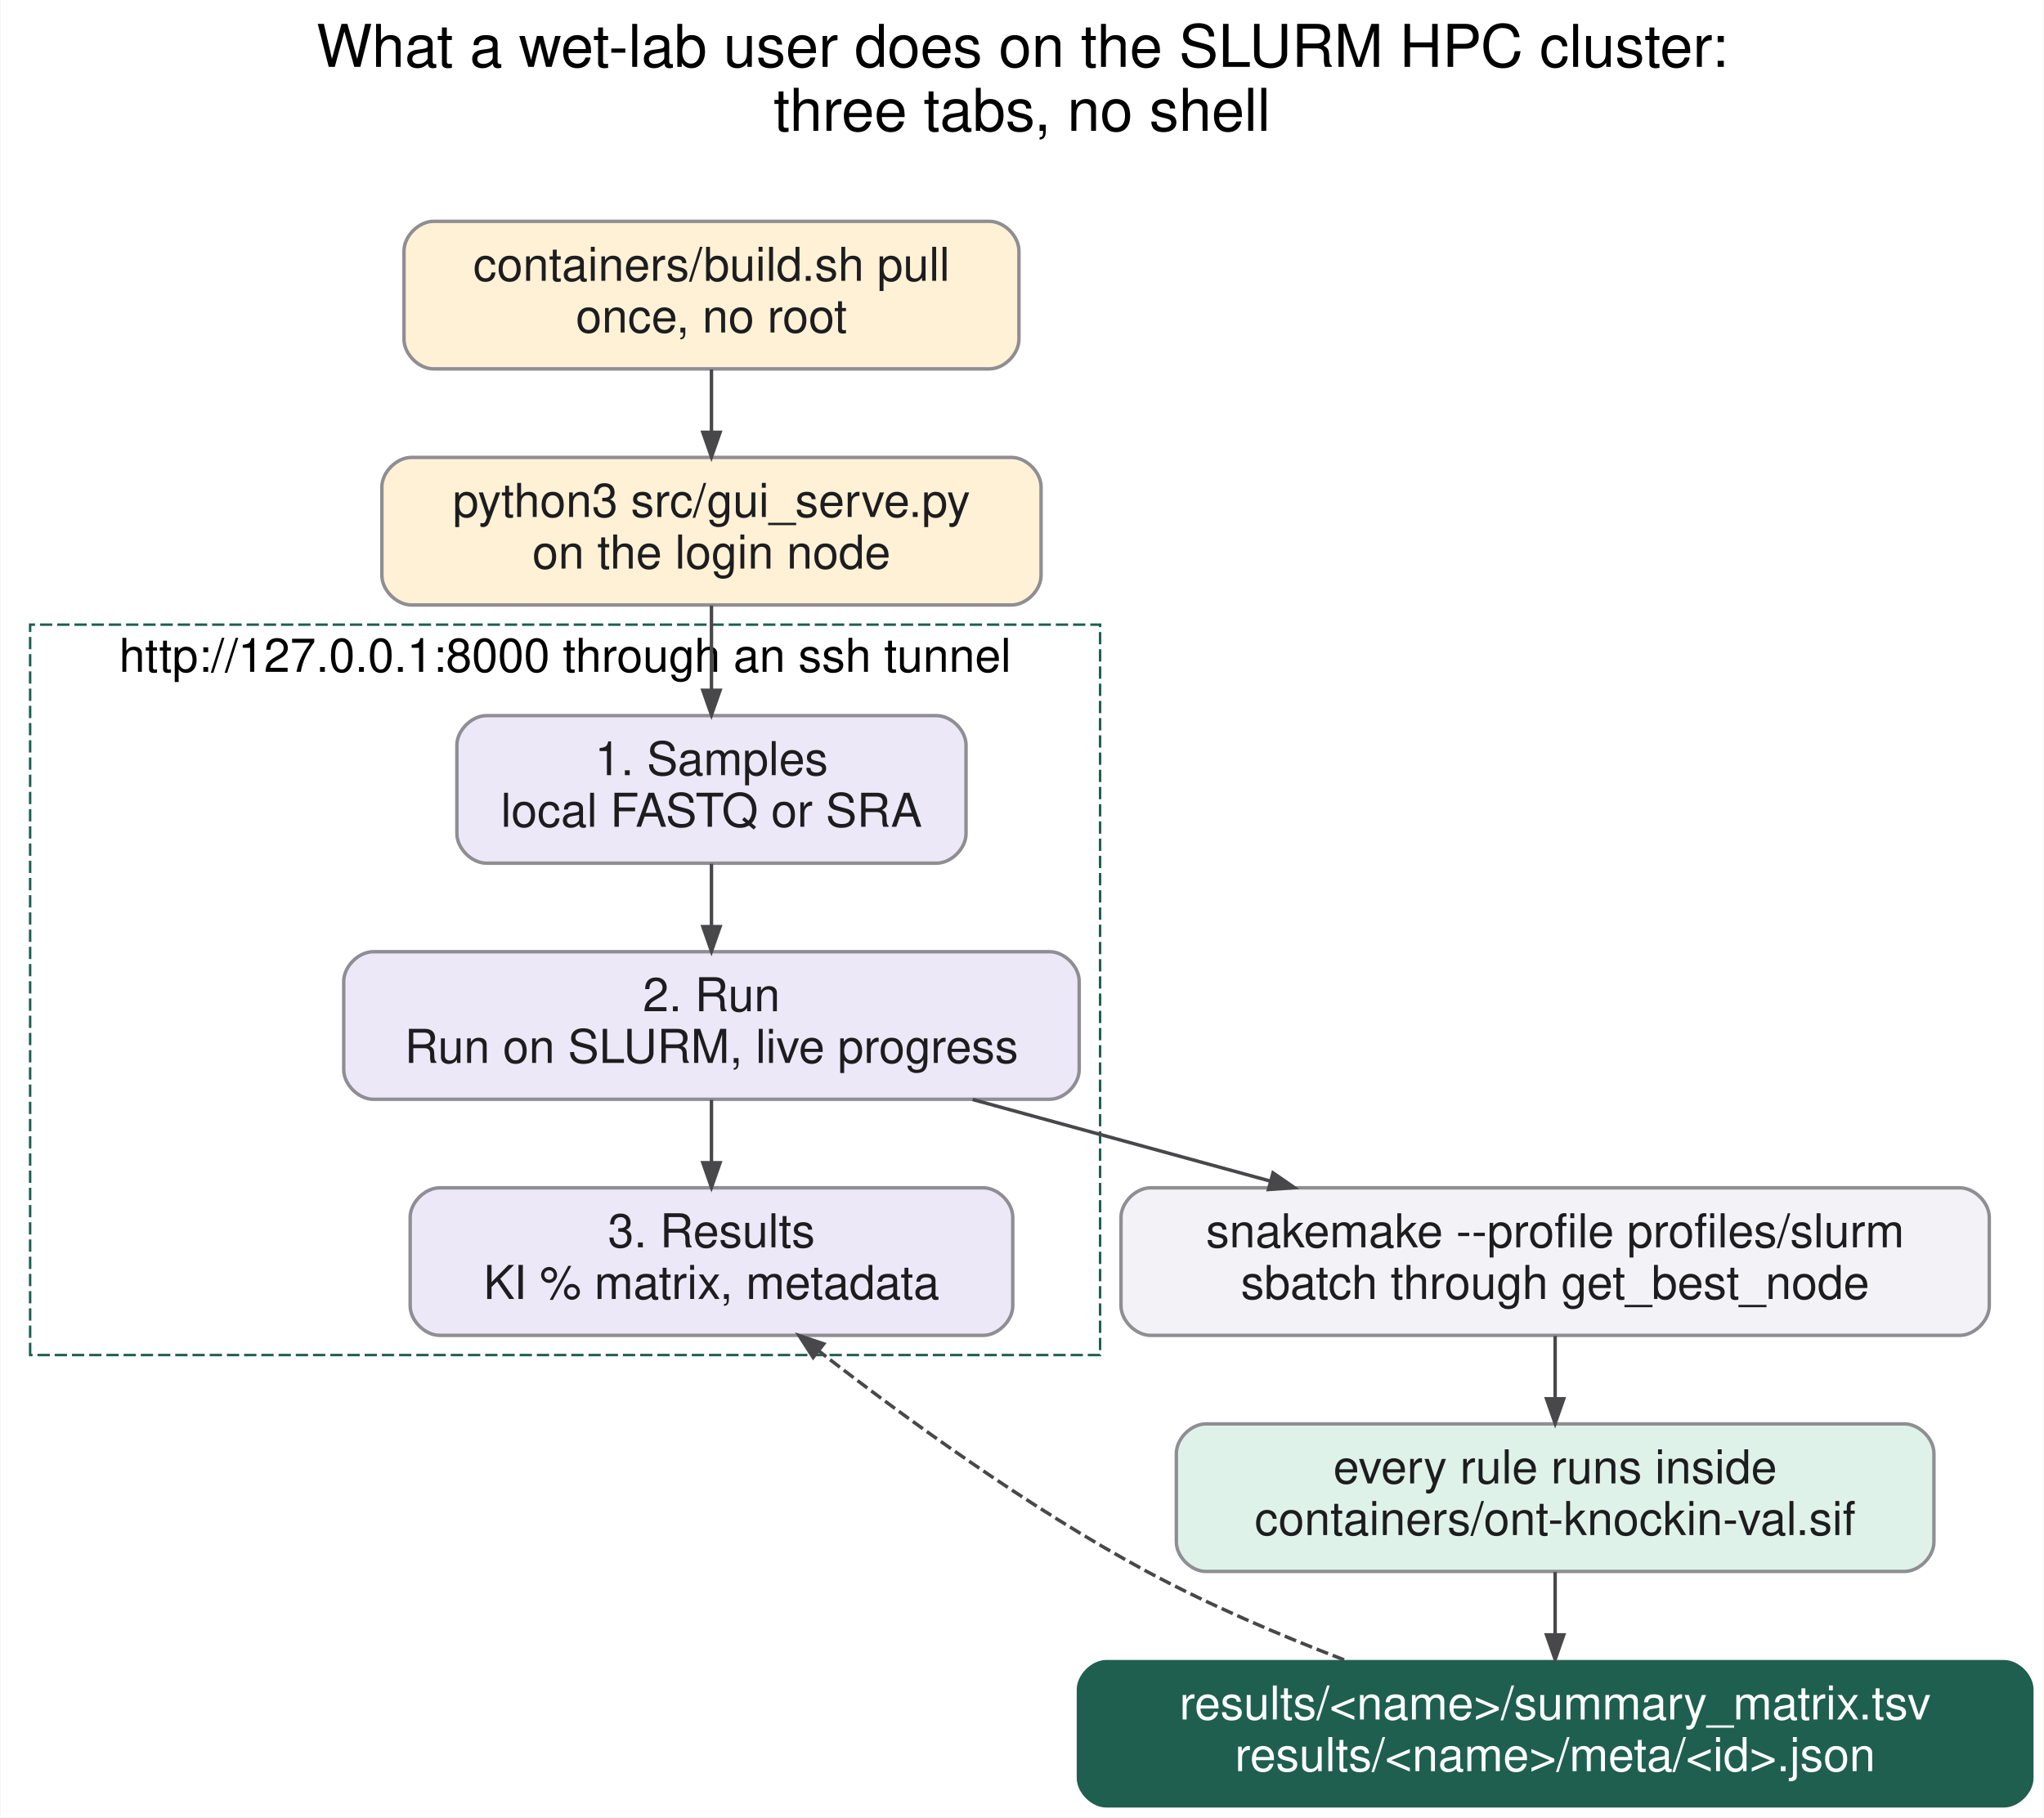
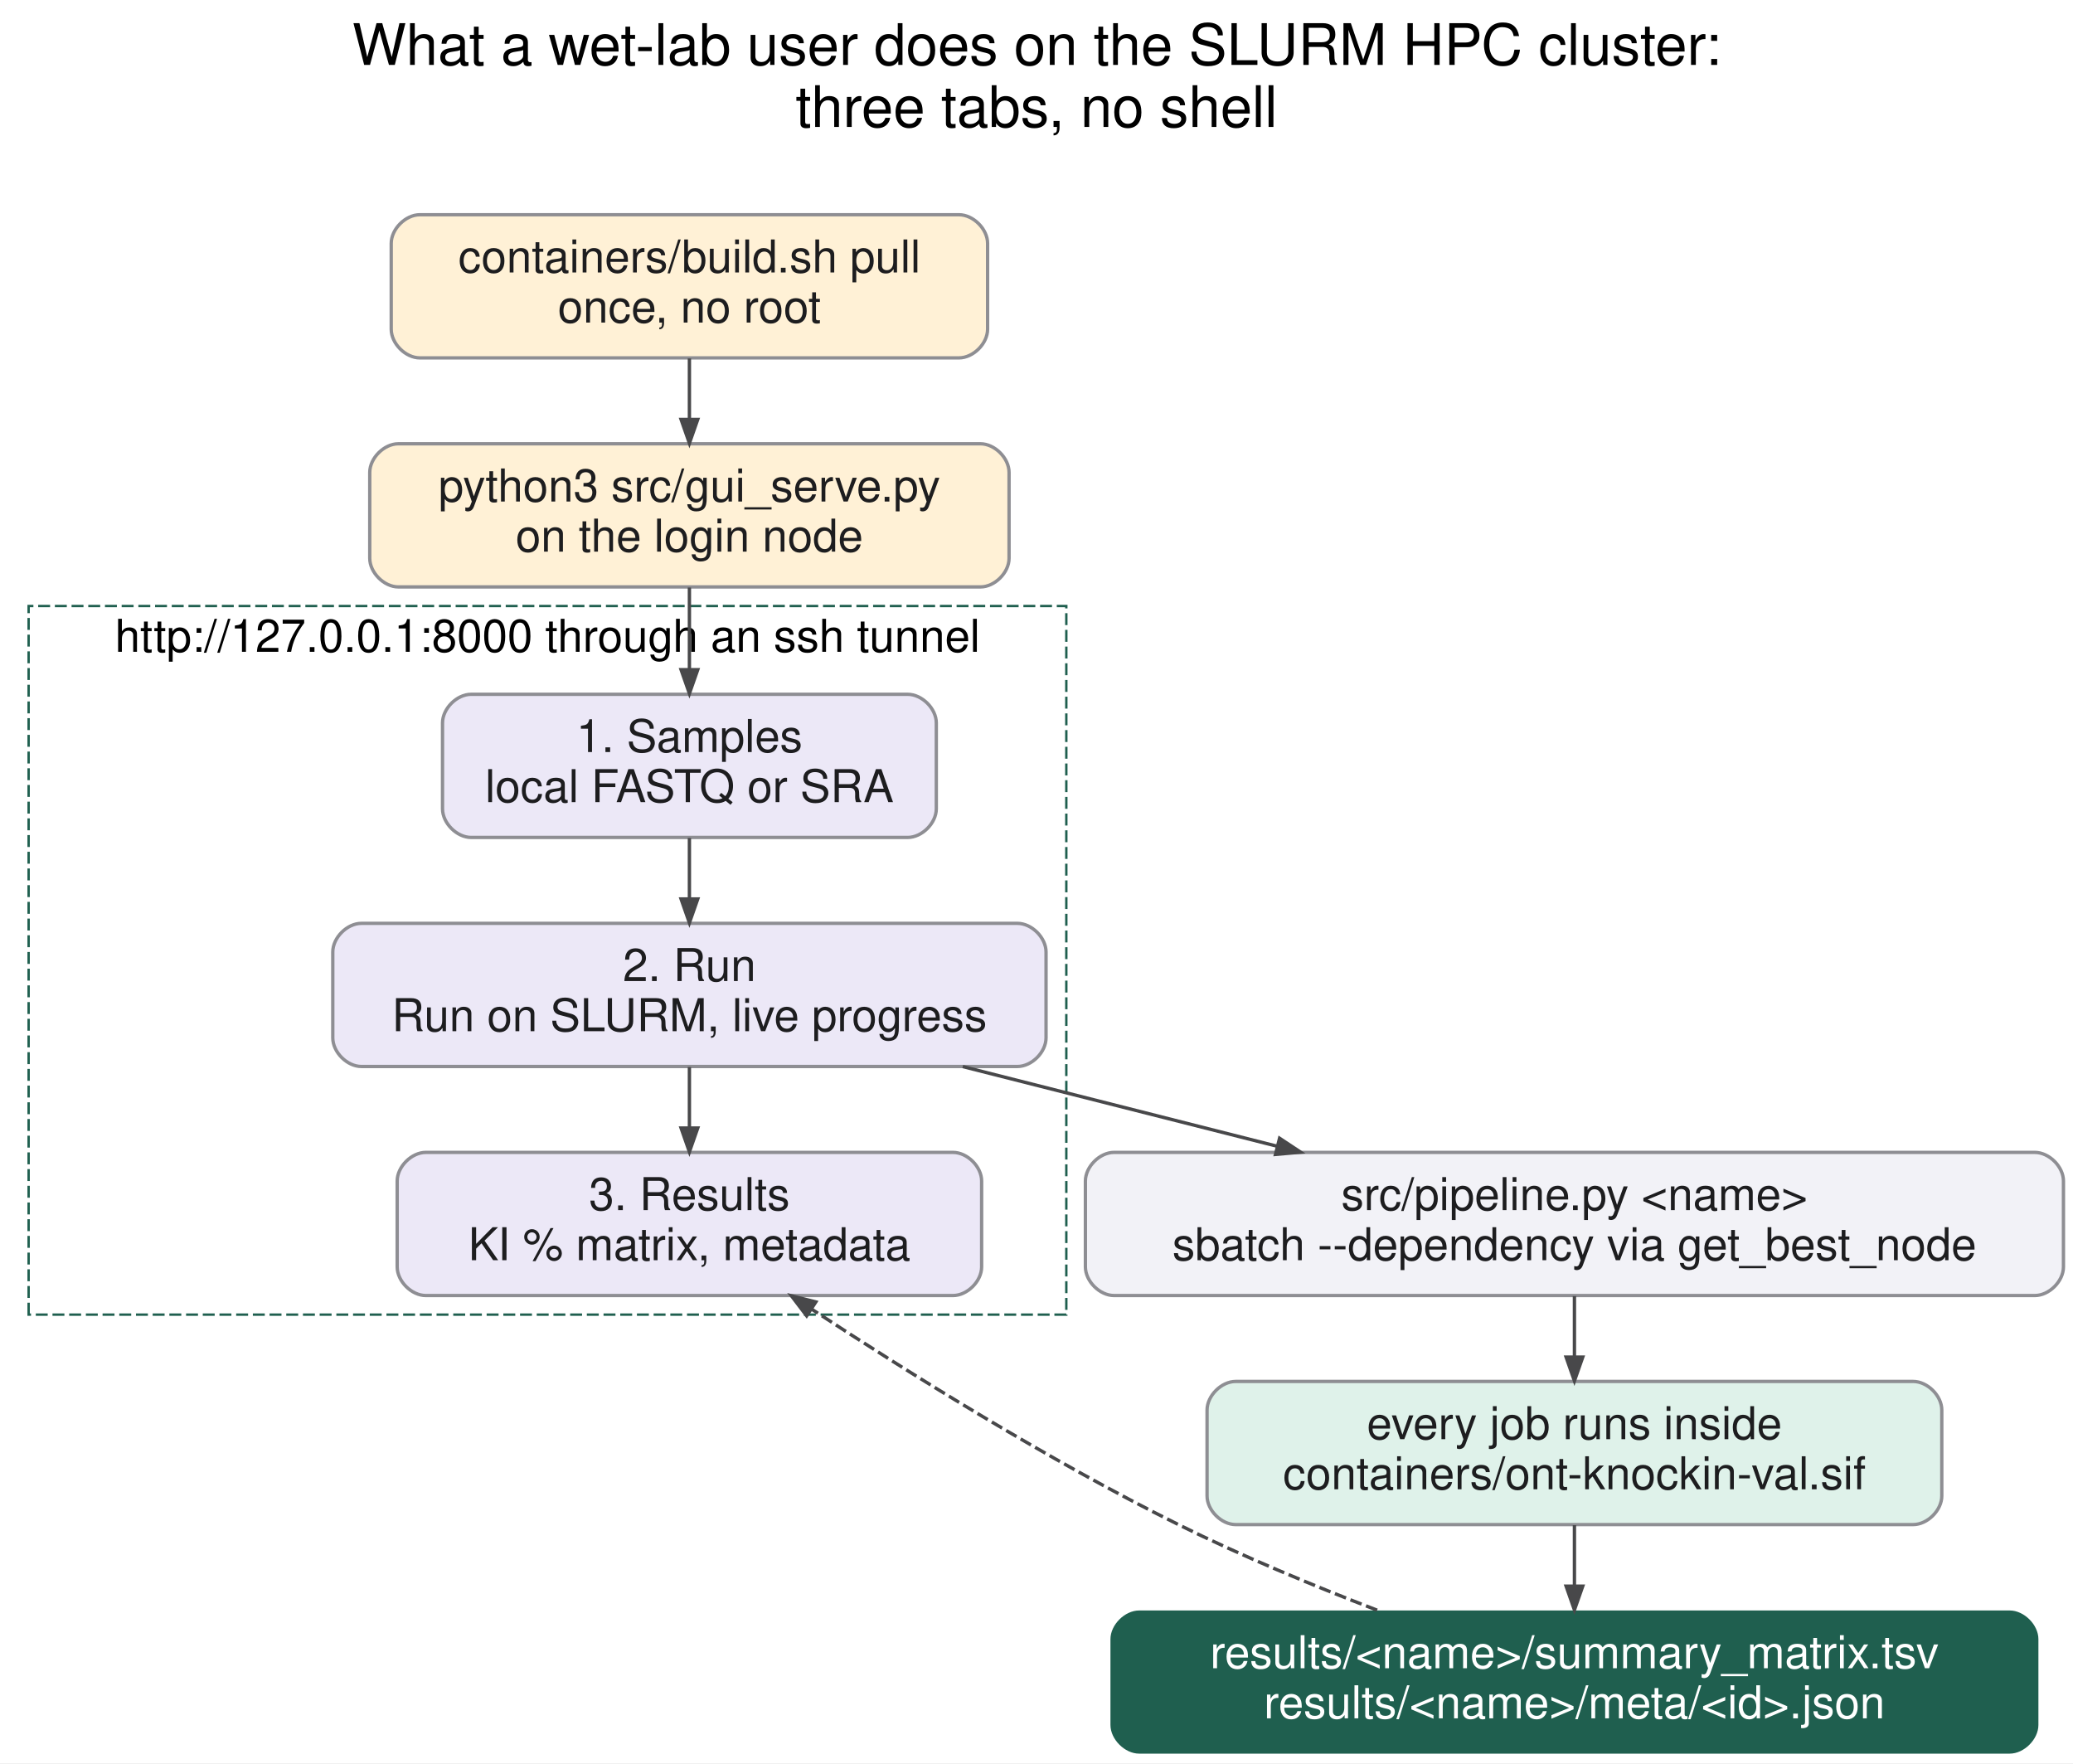
- <svg xmlns="http://www.w3.org/2000/svg" width="831pt" height="739pt" viewBox="0.00 0.00 830.50 739.00">
+ <svg xmlns="http://www.w3.org/2000/svg" width="869pt" height="739pt" viewBox="0.00 0.00 869.00 739.00">
  <g id="graph0" class="graph" transform="scale(1 1) rotate(0) translate(4 735)">
-     <polygon fill="white" stroke="transparent" points="-4,4 -4,-735 826.5,-735 826.5,4 -4,4" />
-     <text text-anchor="middle" x="411.25" y="-707.8" font-family="Helvetica,sans-Serif" font-size="24.00">What a wet-lab user does on the SLURM HPC cluster:</text>
-     <text text-anchor="middle" x="411.25" y="-681.8" font-family="Helvetica,sans-Serif" font-size="24.00">three tabs, no shell</text>
-     <text text-anchor="middle" x="411.25" y="-655.8" font-family="Helvetica,sans-Serif" font-size="24.00"> </text>
+     <polygon fill="white" stroke="transparent" points="-4,4 -4,-735 865,-735 865,4 -4,4" />
+     <text text-anchor="middle" x="430.5" y="-707.8" font-family="Helvetica,sans-Serif" font-size="24.00">What a wet-lab user does on the SLURM HPC cluster:</text>
+     <text text-anchor="middle" x="430.5" y="-681.8" font-family="Helvetica,sans-Serif" font-size="24.00">three tabs, no shell</text>
+     <text text-anchor="middle" x="430.5" y="-655.8" font-family="Helvetica,sans-Serif" font-size="24.00"> </text>
    <g id="clust1" class="cluster">
      <polygon fill="white" stroke="#1f5f4f" stroke-dasharray="5,2" points="8,-184 8,-481 443,-481 443,-184 8,-184" />
      <text text-anchor="middle" x="225.5" y="-461.8" font-family="Helvetica,sans-Serif" font-size="19.00">http://127.0.0.1:8000 through an ssh tunnel</text>
    </g>
    <g id="node1" class="node">
      <path fill="#fff1d6" stroke="#8e8e93" stroke-width="1.4" d="M398,-645C398,-645 172,-645 172,-645 166,-645 160,-639 160,-633 160,-633 160,-597 160,-597 160,-591 166,-585 172,-585 172,-585 398,-585 398,-585 404,-585 410,-591 410,-597 410,-597 410,-633 410,-633 410,-639 404,-645 398,-645" />
      <text text-anchor="middle" x="285" y="-620.8" font-family="Helvetica,sans-Serif" font-size="19.00" fill="#1d1d1f">containers/build.sh pull</text>
      <text text-anchor="middle" x="285" y="-599.8" font-family="Helvetica,sans-Serif" font-size="19.00" fill="#1d1d1f">once, no root</text>
    </g>
    <g id="node2" class="node">
      <path fill="#fff1d6" stroke="#8e8e93" stroke-width="1.4" d="M407,-549C407,-549 163,-549 163,-549 157,-549 151,-543 151,-537 151,-537 151,-501 151,-501 151,-495 157,-489 163,-489 163,-489 407,-489 407,-489 413,-489 419,-495 419,-501 419,-501 419,-537 419,-537 419,-543 413,-549 407,-549" />
      <text text-anchor="middle" x="285" y="-524.8" font-family="Helvetica,sans-Serif" font-size="19.00" fill="#1d1d1f">python3 src/gui_serve.py</text>
      <text text-anchor="middle" x="285" y="-503.8" font-family="Helvetica,sans-Serif" font-size="19.00" fill="#1d1d1f">on the login node</text>
    </g>
    <g id="edge1" class="edge">
      <path fill="none" stroke="#48484a" stroke-width="1.4" d="M285,-584.77C285,-576.73 285,-567.87 285,-559.35" />
      <polygon fill="#48484a" stroke="#48484a" stroke-width="1.4" points="288.5,-559.21 285,-549.21 281.5,-559.21 288.5,-559.21" />
    </g>
    <g id="node3" class="node">
      <path fill="#ece8f7" stroke="#8e8e93" stroke-width="1.4" d="M376.5,-444C376.5,-444 193.5,-444 193.5,-444 187.5,-444 181.5,-438 181.5,-432 181.5,-432 181.5,-396 181.5,-396 181.5,-390 187.5,-384 193.5,-384 193.5,-384 376.5,-384 376.5,-384 382.5,-384 388.5,-390 388.5,-396 388.5,-396 388.5,-432 388.5,-432 388.5,-438 382.5,-444 376.5,-444" />
      <text text-anchor="middle" x="285" y="-419.8" font-family="Helvetica,sans-Serif" font-size="19.00" fill="#1d1d1f">1. Samples</text>
      <text text-anchor="middle" x="285" y="-398.8" font-family="Helvetica,sans-Serif" font-size="19.00" fill="#1d1d1f">local FASTQ or SRA</text>
    </g>
    <g id="edge2" class="edge">
      <path fill="none" stroke="#48484a" stroke-width="1.4" d="M285,-488.76C285,-478.1 285,-465.87 285,-454.48" />
      <polygon fill="#48484a" stroke="#48484a" stroke-width="1.4" points="288.5,-454.31 285,-444.31 281.5,-454.31 288.5,-454.31" />
    </g>
    <g id="node4" class="node">
      <path fill="#ece8f7" stroke="#8e8e93" stroke-width="1.4" d="M422.5,-348C422.5,-348 147.5,-348 147.5,-348 141.5,-348 135.5,-342 135.5,-336 135.5,-336 135.5,-300 135.5,-300 135.5,-294 141.5,-288 147.5,-288 147.5,-288 422.5,-288 422.5,-288 428.5,-288 434.5,-294 434.5,-300 434.5,-300 434.5,-336 434.5,-336 434.5,-342 428.5,-348 422.5,-348" />
      <text text-anchor="middle" x="285" y="-323.8" font-family="Helvetica,sans-Serif" font-size="19.00" fill="#1d1d1f">2. Run</text>
      <text text-anchor="middle" x="285" y="-302.8" font-family="Helvetica,sans-Serif" font-size="19.00" fill="#1d1d1f">Run on SLURM, live progress</text>
    </g>
    <g id="edge3" class="edge">
      <path fill="none" stroke="#48484a" stroke-width="1.4" d="M285,-383.77C285,-375.73 285,-366.87 285,-358.35" />
      <polygon fill="#48484a" stroke="#48484a" stroke-width="1.4" points="288.5,-358.21 285,-348.21 281.5,-358.21 288.5,-358.21" />
    </g>
    <g id="node5" class="node">
      <path fill="#ece8f7" stroke="#8e8e93" stroke-width="1.4" d="M395.5,-252C395.5,-252 174.5,-252 174.5,-252 168.5,-252 162.5,-246 162.5,-240 162.5,-240 162.5,-204 162.5,-204 162.5,-198 168.5,-192 174.5,-192 174.5,-192 395.5,-192 395.5,-192 401.5,-192 407.5,-198 407.5,-204 407.5,-204 407.5,-240 407.5,-240 407.5,-246 401.5,-252 395.5,-252" />
      <text text-anchor="middle" x="285" y="-227.8" font-family="Helvetica,sans-Serif" font-size="19.00" fill="#1d1d1f">3. Results</text>
      <text text-anchor="middle" x="285" y="-206.8" font-family="Helvetica,sans-Serif" font-size="19.00" fill="#1d1d1f">KI % matrix, metadata</text>
    </g>
    <g id="edge4" class="edge">
      <path fill="none" stroke="#48484a" stroke-width="1.4" d="M285,-287.77C285,-279.73 285,-270.87 285,-262.35" />
      <polygon fill="#48484a" stroke="#48484a" stroke-width="1.4" points="288.5,-262.21 285,-252.21 281.5,-262.21 288.5,-262.21" />
    </g>
    <g id="node6" class="node">
-       <path fill="#f2f2f7" stroke="#8e8e93" stroke-width="1.4" d="M792.5,-252C792.5,-252 463.5,-252 463.5,-252 457.5,-252 451.5,-246 451.5,-240 451.5,-240 451.5,-204 451.5,-204 451.5,-198 457.5,-192 463.5,-192 463.5,-192 792.5,-192 792.5,-192 798.5,-192 804.5,-198 804.5,-204 804.5,-204 804.5,-240 804.5,-240 804.5,-246 798.5,-252 792.5,-252" />
-       <text text-anchor="middle" x="628" y="-227.8" font-family="Helvetica,sans-Serif" font-size="19.00" fill="#1d1d1f">snakemake --profile profiles/slurm</text>
-       <text text-anchor="middle" x="628" y="-206.8" font-family="Helvetica,sans-Serif" font-size="19.00" fill="#1d1d1f">sbatch through get_best_node</text>
+       <path fill="#f2f2f7" stroke="#8e8e93" stroke-width="1.4" d="M849,-252C849,-252 463,-252 463,-252 457,-252 451,-246 451,-240 451,-240 451,-204 451,-204 451,-198 457,-192 463,-192 463,-192 849,-192 849,-192 855,-192 861,-198 861,-204 861,-204 861,-240 861,-240 861,-246 855,-252 849,-252" />
+       <text text-anchor="middle" x="656" y="-227.8" font-family="Helvetica,sans-Serif" font-size="19.00" fill="#1d1d1f">src/pipeline.py &lt;name&gt;</text>
+       <text text-anchor="middle" x="656" y="-206.8" font-family="Helvetica,sans-Serif" font-size="19.00" fill="#1d1d1f">sbatch --dependency via get_best_node</text>
    </g>
    <g id="edge5" class="edge">
-       <path fill="none" stroke="#48484a" stroke-width="1.4" d="M391.18,-287.9C429.54,-277.39 473.03,-265.47 512.17,-254.74" />
-       <polygon fill="#48484a" stroke="#48484a" stroke-width="1.4" points="513.31,-258.06 522.03,-252.04 511.46,-251.31 513.31,-258.06" />
+       <path fill="none" stroke="#48484a" stroke-width="1.4" d="M399.59,-287.97C441.36,-277.38 488.77,-265.37 531.37,-254.58" />
+       <polygon fill="#48484a" stroke="#48484a" stroke-width="1.4" points="532.39,-257.93 541.23,-252.08 530.68,-251.14 532.39,-257.93" />
    </g>
    <g id="node7" class="node">
-       <path fill="#dff2ea" stroke="#8e8e93" stroke-width="1.4" d="M770,-156C770,-156 486,-156 486,-156 480,-156 474,-150 474,-144 474,-144 474,-108 474,-108 474,-102 480,-96 486,-96 486,-96 770,-96 770,-96 776,-96 782,-102 782,-108 782,-108 782,-144 782,-144 782,-150 776,-156 770,-156" />
-       <text text-anchor="middle" x="628" y="-131.8" font-family="Helvetica,sans-Serif" font-size="19.00" fill="#1d1d1f">every rule runs inside</text>
-       <text text-anchor="middle" x="628" y="-110.8" font-family="Helvetica,sans-Serif" font-size="19.00" fill="#1d1d1f">containers/ont-knockin-val.sif</text>
+       <path fill="#dff2ea" stroke="#8e8e93" stroke-width="1.4" d="M798,-156C798,-156 514,-156 514,-156 508,-156 502,-150 502,-144 502,-144 502,-108 502,-108 502,-102 508,-96 514,-96 514,-96 798,-96 798,-96 804,-96 810,-102 810,-108 810,-108 810,-144 810,-144 810,-150 804,-156 798,-156" />
+       <text text-anchor="middle" x="656" y="-131.8" font-family="Helvetica,sans-Serif" font-size="19.00" fill="#1d1d1f">every job runs inside</text>
+       <text text-anchor="middle" x="656" y="-110.8" font-family="Helvetica,sans-Serif" font-size="19.00" fill="#1d1d1f">containers/ont-knockin-val.sif</text>
    </g>
    <g id="edge6" class="edge">
-       <path fill="none" stroke="#48484a" stroke-width="1.4" d="M628,-191.77C628,-183.73 628,-174.87 628,-166.35" />
-       <polygon fill="#48484a" stroke="#48484a" stroke-width="1.4" points="631.5,-166.21 628,-156.21 624.5,-166.21 631.5,-166.21" />
+       <path fill="none" stroke="#48484a" stroke-width="1.4" d="M656,-191.77C656,-183.73 656,-174.87 656,-166.35" />
+       <polygon fill="#48484a" stroke="#48484a" stroke-width="1.4" points="659.5,-166.21 656,-156.21 652.5,-166.21 659.5,-166.21" />
    </g>
    <g id="node8" class="node">
-       <path fill="#1f5f4f" stroke="#8e8e93" stroke-width="0" d="M810.5,-60C810.5,-60 445.5,-60 445.5,-60 439.5,-60 433.5,-54 433.5,-48 433.5,-48 433.5,-12 433.5,-12 433.5,-6 439.5,0 445.5,0 445.5,0 810.5,0 810.5,0 816.5,0 822.5,-6 822.5,-12 822.5,-12 822.5,-48 822.5,-48 822.5,-54 816.5,-60 810.5,-60" />
-       <text text-anchor="middle" x="628" y="-35.8" font-family="Helvetica,sans-Serif" font-size="19.00" fill="white">results/&lt;name&gt;/summary_matrix.tsv</text>
-       <text text-anchor="middle" x="628" y="-14.8" font-family="Helvetica,sans-Serif" font-size="19.00" fill="white">results/&lt;name&gt;/meta/&lt;id&gt;.json</text>
+       <path fill="#1f5f4f" stroke="#8e8e93" stroke-width="0" d="M838.5,-60C838.5,-60 473.5,-60 473.5,-60 467.5,-60 461.5,-54 461.5,-48 461.5,-48 461.5,-12 461.5,-12 461.5,-6 467.5,0 473.5,0 473.5,0 838.5,0 838.5,0 844.5,0 850.5,-6 850.5,-12 850.5,-12 850.5,-48 850.5,-48 850.5,-54 844.5,-60 838.5,-60" />
+       <text text-anchor="middle" x="656" y="-35.8" font-family="Helvetica,sans-Serif" font-size="19.00" fill="white">results/&lt;name&gt;/summary_matrix.tsv</text>
+       <text text-anchor="middle" x="656" y="-14.8" font-family="Helvetica,sans-Serif" font-size="19.00" fill="white">results/&lt;name&gt;/meta/&lt;id&gt;.json</text>
    </g>
    <g id="edge7" class="edge">
-       <path fill="none" stroke="#48484a" stroke-width="1.4" d="M628,-95.77C628,-87.73 628,-78.87 628,-70.35" />
-       <polygon fill="#48484a" stroke="#48484a" stroke-width="1.4" points="631.5,-70.21 628,-60.21 624.5,-70.21 631.5,-70.21" />
+       <path fill="none" stroke="#48484a" stroke-width="1.4" d="M656,-95.77C656,-87.73 656,-78.87 656,-70.35" />
+       <polygon fill="#48484a" stroke="#48484a" stroke-width="1.4" points="659.5,-70.21 656,-60.21 652.5,-70.21 659.5,-70.21" />
    </g>
    <g id="edge8" class="edge">
-       <path fill="none" stroke="#48484a" stroke-width="1.4" stroke-dasharray="5,2" d="M542.2,-60.06C515.87,-70.17 487.21,-82.42 462,-96 413.86,-121.93 363.33,-158.71 328.64,-185.66" />
-       <polygon fill="#48484a" stroke="#48484a" stroke-width="1.4" points="326.33,-183.02 320.61,-191.94 330.64,-188.54 326.33,-183.02" />
+       <path fill="none" stroke="#48484a" stroke-width="1.4" stroke-dasharray="5,2" d="M573.29,-60.13C546.3,-70.49 516.48,-82.87 490,-96 435.61,-122.97 376.76,-159.71 336.12,-186.38" />
+       <polygon fill="#48484a" stroke="#48484a" stroke-width="1.4" points="334.16,-183.48 327.74,-191.91 338.01,-189.32 334.16,-183.48" />
    </g>
  </g>
</svg>
